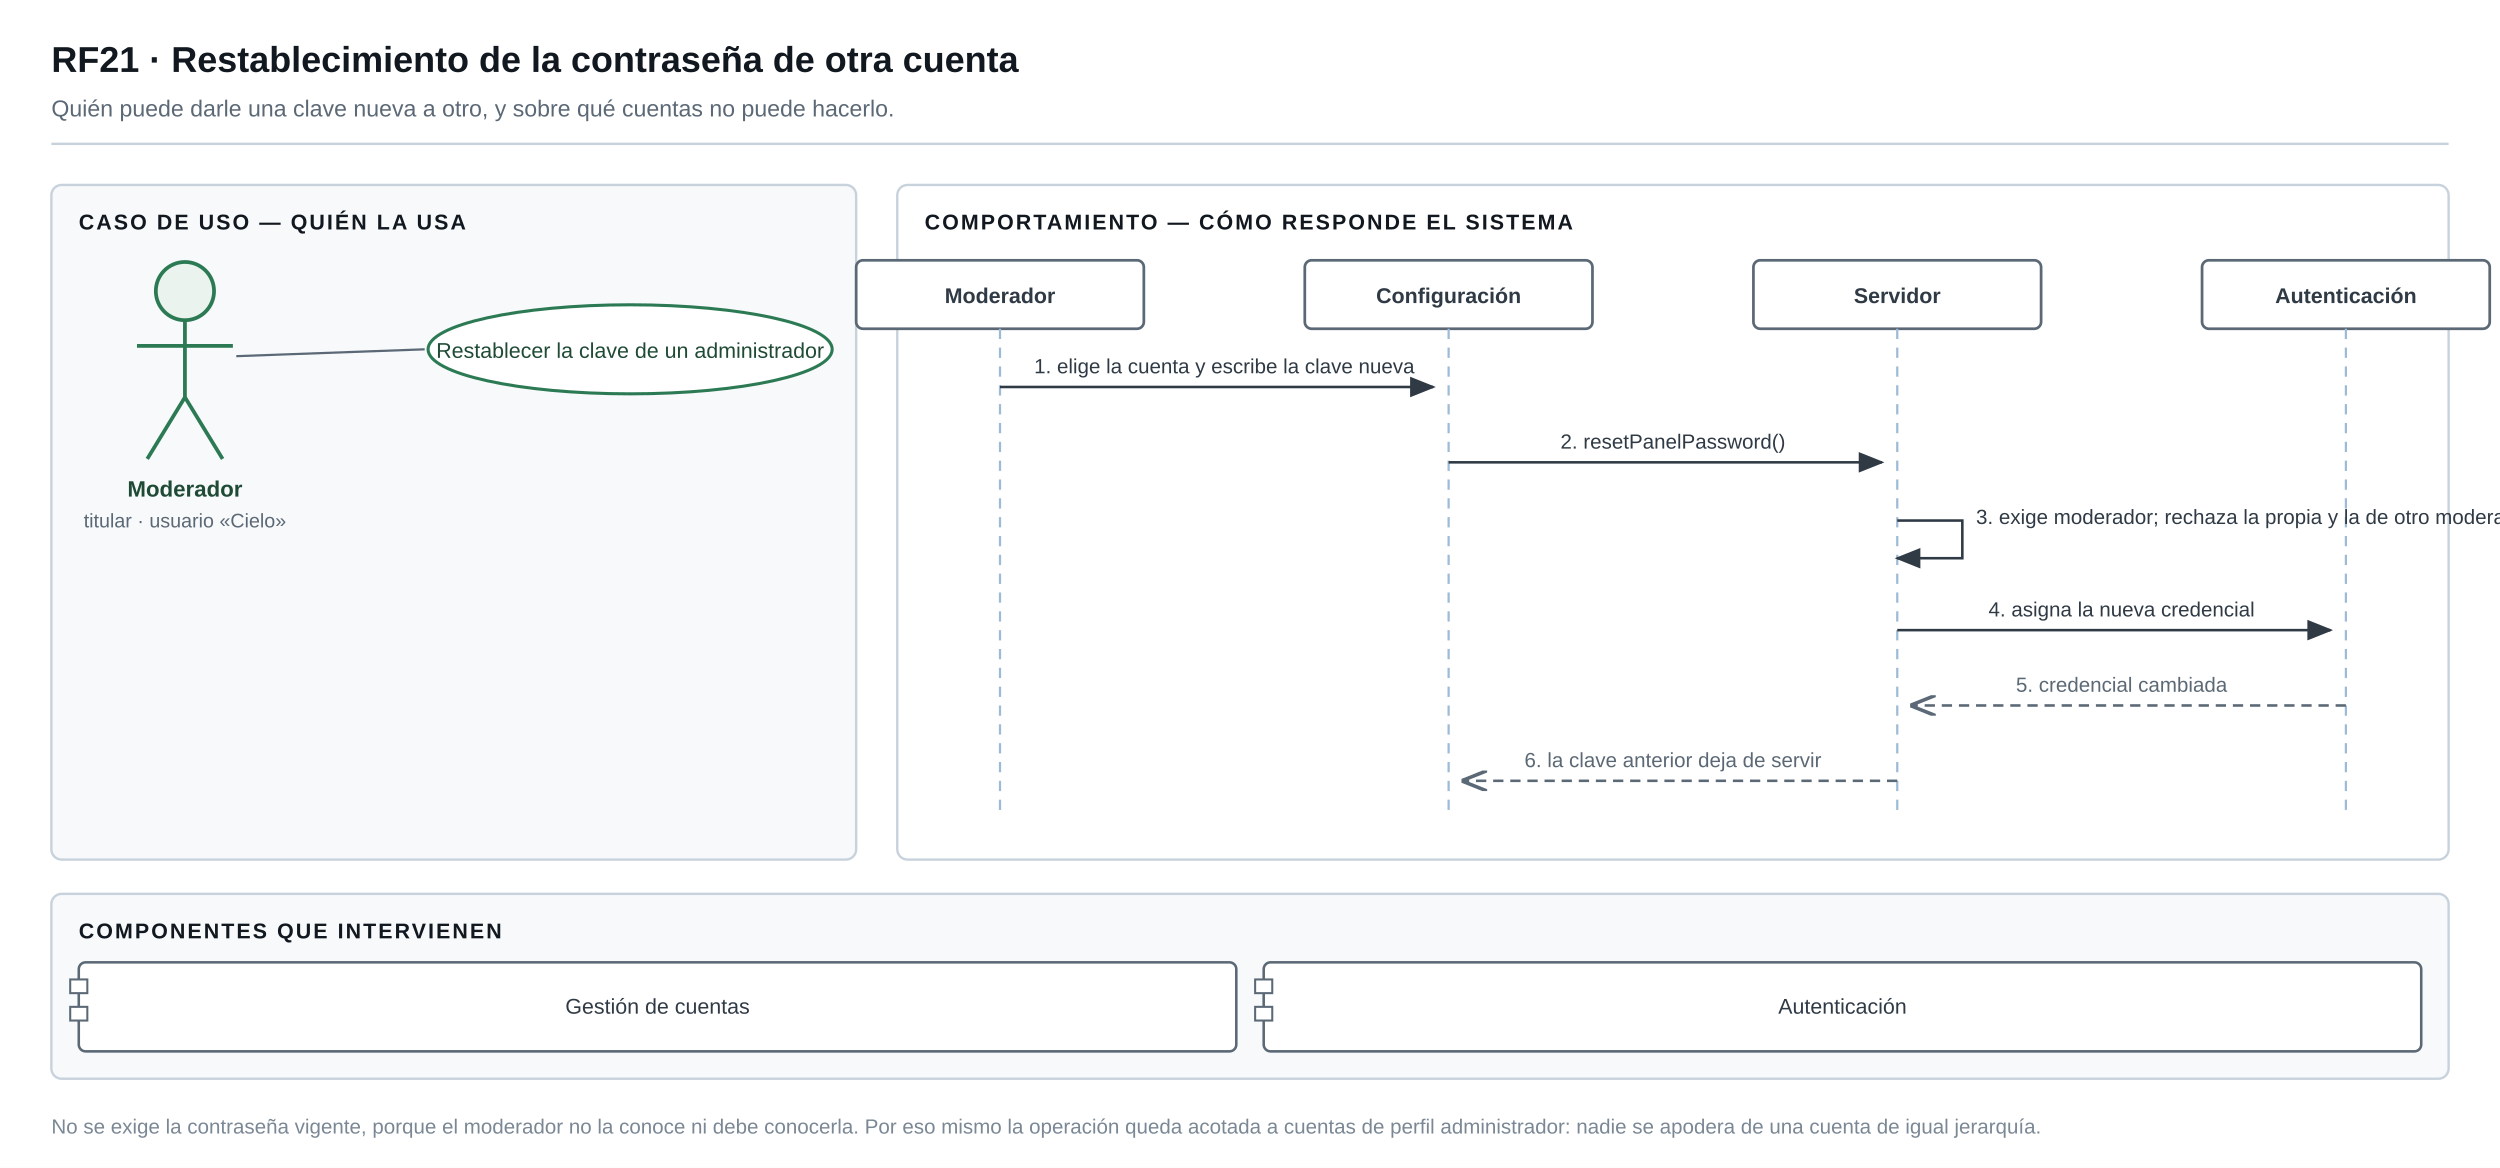
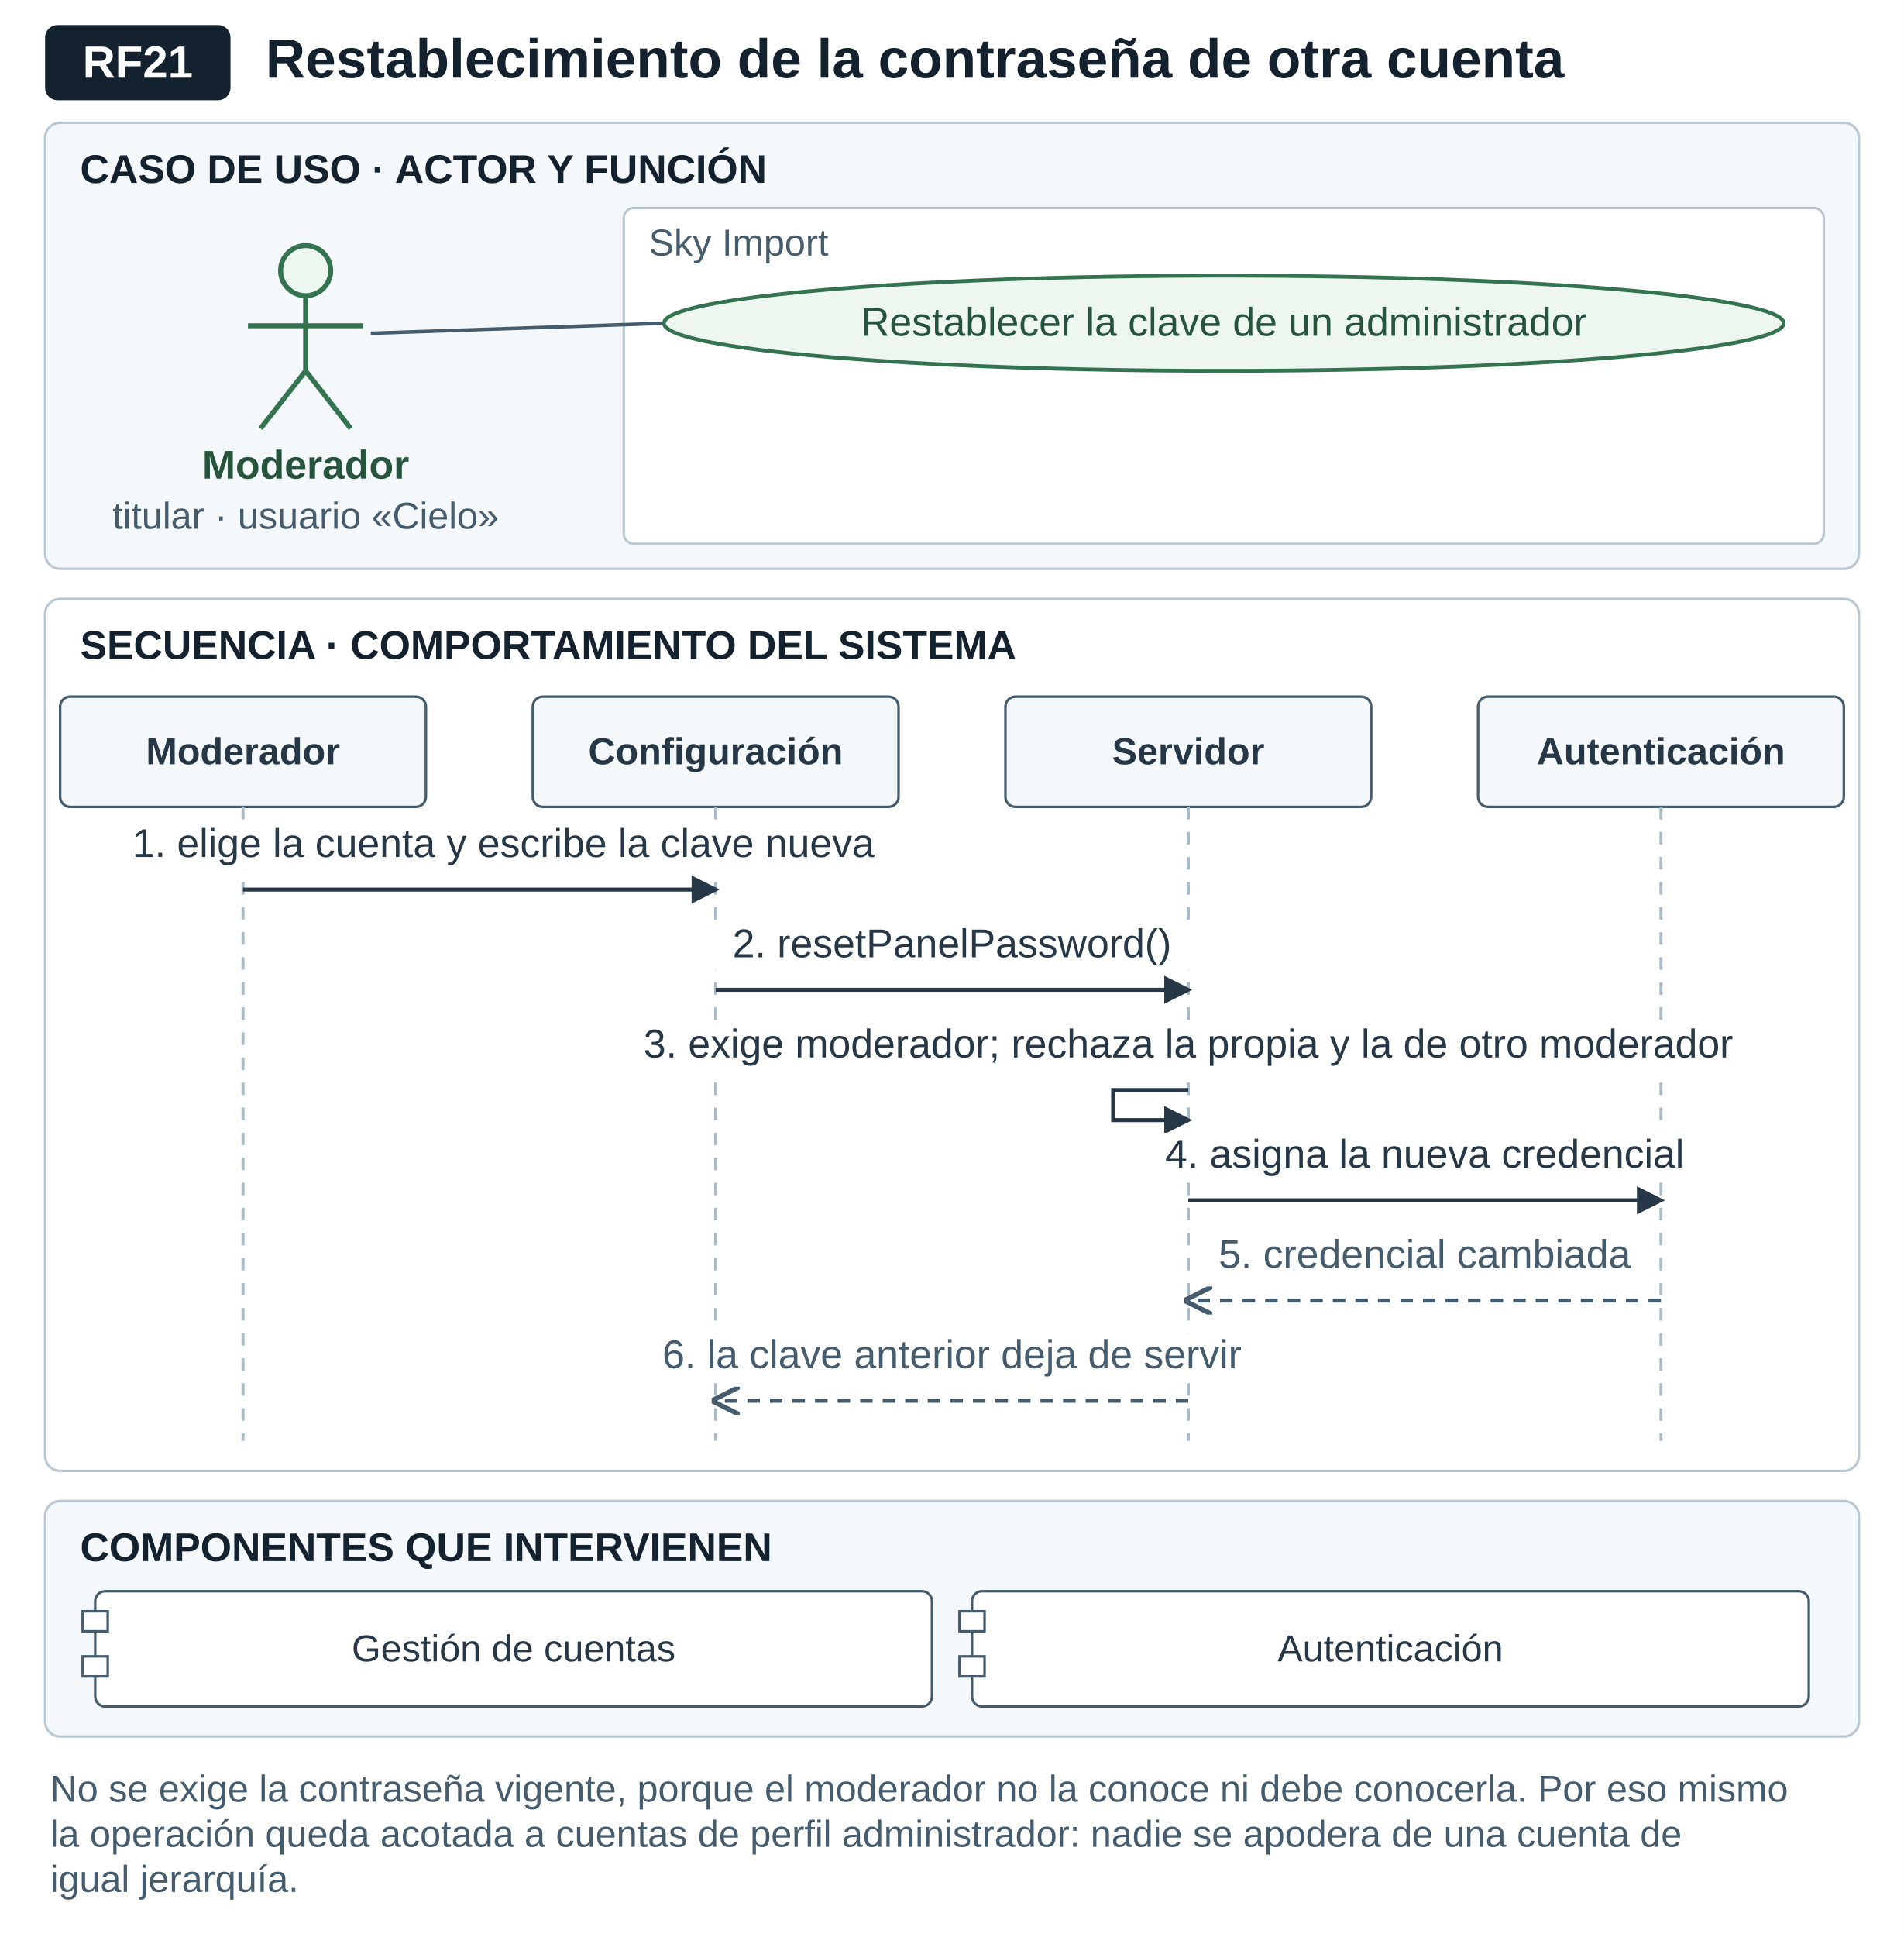
- <svg xmlns="http://www.w3.org/2000/svg" width="1460" height="682" viewBox="0 0 1460 682" font-family="Segoe UI, Arial, sans-serif">
-   <rect width="1460" height="682" fill="#ffffff" />
+ <svg xmlns="http://www.w3.org/2000/svg" width="760" height="773" viewBox="0 0 760 773" font-family="Arial, sans-serif">
+   <rect width="760" height="773" fill="#ffffff" />
  <defs>
-     <marker id="f-llena" markerWidth="10" markerHeight="8" refX="9" refY="4" orient="auto">
-       <path d="M0,0 L10,4 L0,8 z" fill="#2f3a45" />
+     <marker id="f-llena" markerWidth="7" markerHeight="7" refX="6" refY="3.5" orient="auto">
+       <path d="M0,0 L7,3.5 L0,7 z" fill="#263847" />
    </marker>
-     <marker id="f-abierta" markerWidth="10" markerHeight="8" refX="9" refY="4" orient="auto">
-       <path d="M0,0 L10,4 L0,8" fill="none" stroke="#5b6875" stroke-width="1.4" />
+     <marker id="f-abierta" markerWidth="7" markerHeight="7" refX="6" refY="3.5" orient="auto">
+       <path d="M0,0 L7,3.5 L0,7" fill="none" stroke="#455c6e" stroke-width="1.2" />
    </marker>
  </defs>
-   <text x="30" y="42" font-size="21" font-weight="700" fill="#12181f">RF21 · Restablecimiento de la contraseña de otra cuenta</text>
-   <text x="30" y="68" font-size="13.5" fill="#5b6875">Quién puede darle una clave nueva a otro, y sobre qué cuentas no puede hacerlo.</text>
-   <line x1="30" y1="84" x2="1430" y2="84" stroke="#c8d2dc" stroke-width="1.4" />
-   <rect x="30" y="108" width="470" height="394" rx="6" fill="#f7f9fb" stroke="#c8d2dc" stroke-width="1.4" />
-   <text x="46" y="134" font-size="12.5" font-weight="700" fill="#12181f" letter-spacing="1.2">CASO DE USO — QUIÉN LA USA</text>
-   <g stroke="#2c7a54" stroke-width="2.2" fill="none">
-     <circle cx="108" cy="170" r="17" fill="#eaf3ee" />
-     <line x1="108" y1="187" x2="108" y2="232" />
-     <line x1="80" y1="202" x2="136" y2="202" />
-     <line x1="108" y1="232" x2="86" y2="268" />
-     <line x1="108" y1="232" x2="130" y2="268" />
+   <rect x="18" y="10" width="74" height="30" rx="5" fill="#14212e" />
+   <text x="55" y="31" text-anchor="middle" font-size="18" font-weight="700" fill="#ffffff">
+     <tspan x="55" dy="0">RF21</tspan>
+   </text>
+   <text x="106" y="31" text-anchor="start" font-size="22" font-weight="700" fill="#14212e">
+     <tspan x="106" dy="0">Restablecimiento de la contraseña de otra cuenta</tspan>
+   </text>
+   <rect x="18" y="49" width="724" height="178" rx="6" fill="#f5f8fa" stroke="#bac8d3" />
+   <text x="32" y="73" text-anchor="start" font-size="16" font-weight="700" fill="#14212e">
+     <tspan x="32" dy="0">CASO DE USO · ACTOR Y FUNCIÓN</tspan>
+   </text>
+   <rect x="249" y="83" width="479" height="134" rx="4" fill="#ffffff" stroke="#bac8d3" />
+   <text x="259" y="102" text-anchor="start" font-size="15" font-weight="400" fill="#455c6e">
+     <tspan x="259" dy="0">Sky Import</tspan>
+   </text>
+   <line x1="148" y1="133" x2="265" y2="129" stroke="#455c6e" stroke-width="1.4" />
+   <g stroke="#34734f" stroke-width="2" fill="none">
+     <circle cx="122" cy="108" r="10" fill="#edf6ef" />
+     <path d="M122 118 v30 m-23,-18 h46 m-23,18 l-18,23 m18,-23 l18,23" />
  </g>
-   <text x="108" y="290" text-anchor="middle" font-size="13" font-weight="700" fill="#1f4a35">Moderador</text>
-   <text x="108" y="308" text-anchor="middle" font-size="11.5" fill="#5b6875">titular · usuario «Cielo»</text>
-   <ellipse cx="368" cy="204" rx="118" ry="26" fill="#ffffff" stroke="#2c7a54" stroke-width="1.8" />
-   <text x="368" y="209" text-anchor="middle" font-size="12.5" fill="#1f4a35">Restablecer la clave de un administrador</text>
-   <line x1="138" y1="208" x2="248" y2="204" stroke="#5b6875" stroke-width="1.3" />
-   <rect x="524" y="108" width="906" height="394" rx="6" fill="#ffffff" stroke="#c8d2dc" stroke-width="1.4" />
-   <text x="540" y="134" font-size="12.5" font-weight="700" fill="#12181f" letter-spacing="1.2">COMPORTAMIENTO — CÓMO RESPONDE EL SISTEMA</text>
-   <rect x="500" y="152" width="168" height="40" rx="4" fill="#ffffff" stroke="#5b6875" stroke-width="1.6" />
-   <text x="584" y="177" text-anchor="middle" font-size="12.5" font-weight="700" fill="#2f3a45">Moderador</text>
-   <line x1="584" y1="192" x2="584" y2="478" stroke="#9dbad6" stroke-width="1.3" stroke-dasharray="6 5" />
-   <rect x="762" y="152" width="168" height="40" rx="4" fill="#ffffff" stroke="#5b6875" stroke-width="1.6" />
-   <text x="846" y="177" text-anchor="middle" font-size="12.5" font-weight="700" fill="#2f3a45">Configuración</text>
-   <line x1="846" y1="192" x2="846" y2="478" stroke="#9dbad6" stroke-width="1.3" stroke-dasharray="6 5" />
-   <rect x="1024" y="152" width="168" height="40" rx="4" fill="#ffffff" stroke="#5b6875" stroke-width="1.6" />
-   <text x="1108" y="177" text-anchor="middle" font-size="12.5" font-weight="700" fill="#2f3a45">Servidor</text>
-   <line x1="1108" y1="192" x2="1108" y2="478" stroke="#9dbad6" stroke-width="1.3" stroke-dasharray="6 5" />
-   <rect x="1286" y="152" width="168" height="40" rx="4" fill="#ffffff" stroke="#5b6875" stroke-width="1.6" />
-   <text x="1370" y="177" text-anchor="middle" font-size="12.5" font-weight="700" fill="#2f3a45">Autenticación</text>
-   <line x1="1370" y1="192" x2="1370" y2="478" stroke="#9dbad6" stroke-width="1.3" stroke-dasharray="6 5" />
-   <line x1="584" y1="226" x2="837" y2="226" stroke="#2f3a45" stroke-width="1.5" marker-end="url(#f-llena)" />
-   <text x="715" y="218" text-anchor="middle" font-size="12" fill="#2f3a45">1. elige la cuenta y escribe la clave nueva</text>
-   <line x1="846" y1="270" x2="1099" y2="270" stroke="#2f3a45" stroke-width="1.5" marker-end="url(#f-llena)" />
-   <text x="977" y="262" text-anchor="middle" font-size="12" fill="#2f3a45">2. resetPanelPassword()</text>
-   <path d="M1108 304 h38 v22 h-38" fill="none" stroke="#2f3a45" stroke-width="1.5" marker-end="url(#f-llena)" />
-   <text x="1154" y="306" text-anchor="start" font-size="12" fill="#2f3a45">3. exige moderador; rechaza la propia y la de otro moderador</text>
-   <line x1="1108" y1="368" x2="1361" y2="368" stroke="#2f3a45" stroke-width="1.5" marker-end="url(#f-llena)" />
-   <text x="1239" y="360" text-anchor="middle" font-size="12" fill="#2f3a45">4. asigna la nueva credencial</text>
-   <line x1="1370" y1="412" x2="1117" y2="412" stroke="#5b6875" stroke-width="1.5" stroke-dasharray="6 4" marker-end="url(#f-abierta)" />
-   <text x="1239" y="404" text-anchor="middle" font-size="12" fill="#5b6875">5. credencial cambiada</text>
-   <line x1="1108" y1="456" x2="855" y2="456" stroke="#5b6875" stroke-width="1.5" stroke-dasharray="6 4" marker-end="url(#f-abierta)" />
-   <text x="977" y="448" text-anchor="middle" font-size="12" fill="#5b6875">6. la clave anterior deja de servir</text>
-   <rect x="30" y="522" width="1400" height="108" rx="6" fill="#f7f9fb" stroke="#c8d2dc" stroke-width="1.4" />
-   <text x="46" y="548" font-size="12.5" font-weight="700" fill="#12181f" letter-spacing="1.2">COMPONENTES QUE INTERVIENEN</text>
-   <rect x="46" y="562" width="676" height="52" rx="4" fill="#ffffff" stroke="#5b6875" stroke-width="1.5" />
-   <rect x="41" y="572" width="10" height="8" fill="#ffffff" stroke="#5b6875" stroke-width="1.2" />
-   <rect x="41" y="588" width="10" height="8" fill="#ffffff" stroke="#5b6875" stroke-width="1.2" />
-   <text x="384" y="592" text-anchor="middle" font-size="12.5" fill="#2f3a45">Gestión de cuentas</text>
-   <rect x="738" y="562" width="676" height="52" rx="4" fill="#ffffff" stroke="#5b6875" stroke-width="1.5" />
-   <rect x="733" y="572" width="10" height="8" fill="#ffffff" stroke="#5b6875" stroke-width="1.2" />
-   <rect x="733" y="588" width="10" height="8" fill="#ffffff" stroke="#5b6875" stroke-width="1.2" />
-   <text x="1076" y="592" text-anchor="middle" font-size="12.5" fill="#2f3a45">Autenticación</text>
-   <text x="30" y="662" font-size="12" fill="#7a8794">No se exige la contraseña vigente, porque el moderador no la conoce ni debe conocerla. Por eso mismo la operación queda acotada a cuentas de perfil administrador: nadie se apodera de una cuenta de igual jerarquía.</text>
+   <text x="122" y="191" text-anchor="middle" font-size="16" font-weight="700" fill="#27543c">
+     <tspan x="122" dy="0">Moderador</tspan>
+   </text>
+   <text x="122" y="211" text-anchor="middle" font-size="15" font-weight="400" fill="#455c6e">
+     <tspan x="122" dy="0">titular · usuario «Cielo»</tspan>
+   </text>
+   <ellipse cx="488.5" cy="129" rx="223.5" ry="19" fill="#edf6ef" stroke="#34734f" stroke-width="1.5" />
+   <text x="488.5" y="134" text-anchor="middle" font-size="16" font-weight="400" fill="#27543c">
+     <tspan x="488.5" dy="0">Restablecer la clave de un administrador</tspan>
+   </text>
+   <rect x="18" y="239" width="724" height="348" rx="6" fill="#ffffff" stroke="#bac8d3" />
+   <text x="32" y="263" text-anchor="start" font-size="16" font-weight="700" fill="#14212e">
+     <tspan x="32" dy="0">SECUENCIA · COMPORTAMIENTO DEL SISTEMA</tspan>
+   </text>
+   <rect x="24" y="278" width="146" height="44" rx="4" fill="#f5f8fa" stroke="#455c6e" />
+   <text x="97" y="305" text-anchor="middle" font-size="15" font-weight="700" fill="#263847">
+     <tspan x="97" dy="0">Moderador</tspan>
+   </text>
+   <line x1="97" y1="322" x2="97" y2="575" stroke="#a8bbc9" stroke-width="1.2" stroke-dasharray="5 5" />
+   <rect x="212.667" y="278" width="146" height="44" rx="4" fill="#f5f8fa" stroke="#455c6e" />
+   <text x="285.667" y="305" text-anchor="middle" font-size="15" font-weight="700" fill="#263847">
+     <tspan x="285.667" dy="0">Configuración</tspan>
+   </text>
+   <line x1="285.667" y1="322" x2="285.667" y2="575" stroke="#a8bbc9" stroke-width="1.2" stroke-dasharray="5 5" />
+   <rect x="401.333" y="278" width="146" height="44" rx="4" fill="#f5f8fa" stroke="#455c6e" />
+   <text x="474.333" y="305" text-anchor="middle" font-size="15" font-weight="700" fill="#263847">
+     <tspan x="474.333" dy="0">Servidor</tspan>
+   </text>
+   <line x1="474.333" y1="322" x2="474.333" y2="575" stroke="#a8bbc9" stroke-width="1.2" stroke-dasharray="5 5" />
+   <rect x="590" y="278" width="146" height="44" rx="4" fill="#f5f8fa" stroke="#455c6e" />
+   <text x="663" y="305" text-anchor="middle" font-size="15" font-weight="700" fill="#263847">
+     <tspan x="663" dy="0">Autenticación</tspan>
+   </text>
+   <line x1="663" y1="322" x2="663" y2="575" stroke="#a8bbc9" stroke-width="1.2" stroke-dasharray="5 5" />
+   <rect x="38" y="328" width="325.84" height="19" rx="2" fill="#ffffff" />
+   <text x="200.92" y="342" text-anchor="middle" font-size="16" font-weight="400" fill="#263847">
+     <tspan x="200.92" dy="0">1. elige la cuenta y escribe la clave nueva</tspan>
+   </text>
+   <line x1="97" y1="355" x2="285.667" y2="355" stroke="#263847" stroke-width="1.6" marker-end="url(#f-llena)" />
+   <rect x="278.84" y="368" width="202.32" height="19" rx="2" fill="#ffffff" />
+   <text x="380" y="382" text-anchor="middle" font-size="16" font-weight="400" fill="#263847">
+     <tspan x="380" dy="0">2. resetPanelPassword()</tspan>
+   </text>
+   <line x1="285.667" y1="395" x2="474.333" y2="395" stroke="#263847" stroke-width="1.6" marker-end="url(#f-llena)" />
+   <rect x="239.653" y="408" width="469.36" height="19" rx="2" fill="#ffffff" />
+   <text x="474.333" y="422" text-anchor="middle" font-size="16" font-weight="400" fill="#263847">
+     <tspan x="474.333" dy="0">3. exige moderador; rechaza la propia y la de otro moderador</tspan>
+   </text>
+   <path d="M474.333 435 h-30 v12 h30" fill="none" stroke="#263847" stroke-width="1.6" marker-end="url(#f-llena)" />
+   <rect x="454.867" y="452" width="227.6" height="19" rx="2" fill="#ffffff" />
+   <text x="568.667" y="466" text-anchor="middle" font-size="16" font-weight="400" fill="#263847">
+     <tspan x="568.667" dy="0">4. asigna la nueva credencial</tspan>
+   </text>
+   <line x1="474.333" y1="479" x2="663" y2="479" stroke="#263847" stroke-width="1.6" marker-end="url(#f-llena)" />
+   <rect x="479.427" y="492" width="178.48" height="19" rx="2" fill="#ffffff" />
+   <text x="568.667" y="506" text-anchor="middle" font-size="16" font-weight="400" fill="#455c6e">
+     <tspan x="568.667" dy="0">5. credencial cambiada</tspan>
+   </text>
+   <line x1="663" y1="519" x2="474.333" y2="519" stroke="#455c6e" stroke-width="1.6" stroke-dasharray="5 4" marker-end="url(#f-abierta)" />
+   <rect x="243.96" y="532" width="272.08" height="19" rx="2" fill="#ffffff" />
+   <text x="380" y="546" text-anchor="middle" font-size="16" font-weight="400" fill="#455c6e">
+     <tspan x="380" dy="0">6. la clave anterior deja de servir</tspan>
+   </text>
+   <line x1="474.333" y1="559" x2="285.667" y2="559" stroke="#455c6e" stroke-width="1.6" stroke-dasharray="5 4" marker-end="url(#f-abierta)" />
+   <rect x="18" y="599" width="724" height="94" rx="6" fill="#f5f8fa" stroke="#bac8d3" />
+   <text x="32" y="623" text-anchor="start" font-size="16" font-weight="700" fill="#14212e">
+     <tspan x="32" dy="0">COMPONENTES QUE INTERVIENEN</tspan>
+   </text>
+   <rect x="38" y="635" width="334" height="46" rx="4" fill="#ffffff" stroke="#455c6e" />
+   <rect x="33" y="643" width="10" height="8" fill="#ffffff" stroke="#455c6e" />
+   <rect x="33" y="661" width="10" height="8" fill="#ffffff" stroke="#455c6e" />
+   <text x="205" y="663" text-anchor="middle" font-size="15" font-weight="400" fill="#263847">
+     <tspan x="205" dy="0">Gestión de cuentas</tspan>
+   </text>
+   <rect x="388" y="635" width="334" height="46" rx="4" fill="#ffffff" stroke="#455c6e" />
+   <rect x="383" y="643" width="10" height="8" fill="#ffffff" stroke="#455c6e" />
+   <rect x="383" y="661" width="10" height="8" fill="#ffffff" stroke="#455c6e" />
+   <text x="555" y="663" text-anchor="middle" font-size="15" font-weight="400" fill="#263847">
+     <tspan x="555" dy="0">Autenticación</tspan>
+   </text>
+   <text x="20" y="719" text-anchor="start" font-size="15" font-weight="400" fill="#455c6e">
+     <tspan x="20" dy="0">No se exige la contraseña vigente, porque el moderador no la conoce ni debe conocerla. Por eso mismo</tspan>
+     <tspan x="20" dy="18">la operación queda acotada a cuentas de perfil administrador: nadie se apodera de una cuenta de</tspan>
+     <tspan x="20" dy="18">igual jerarquía.</tspan>
+   </text>
</svg>
